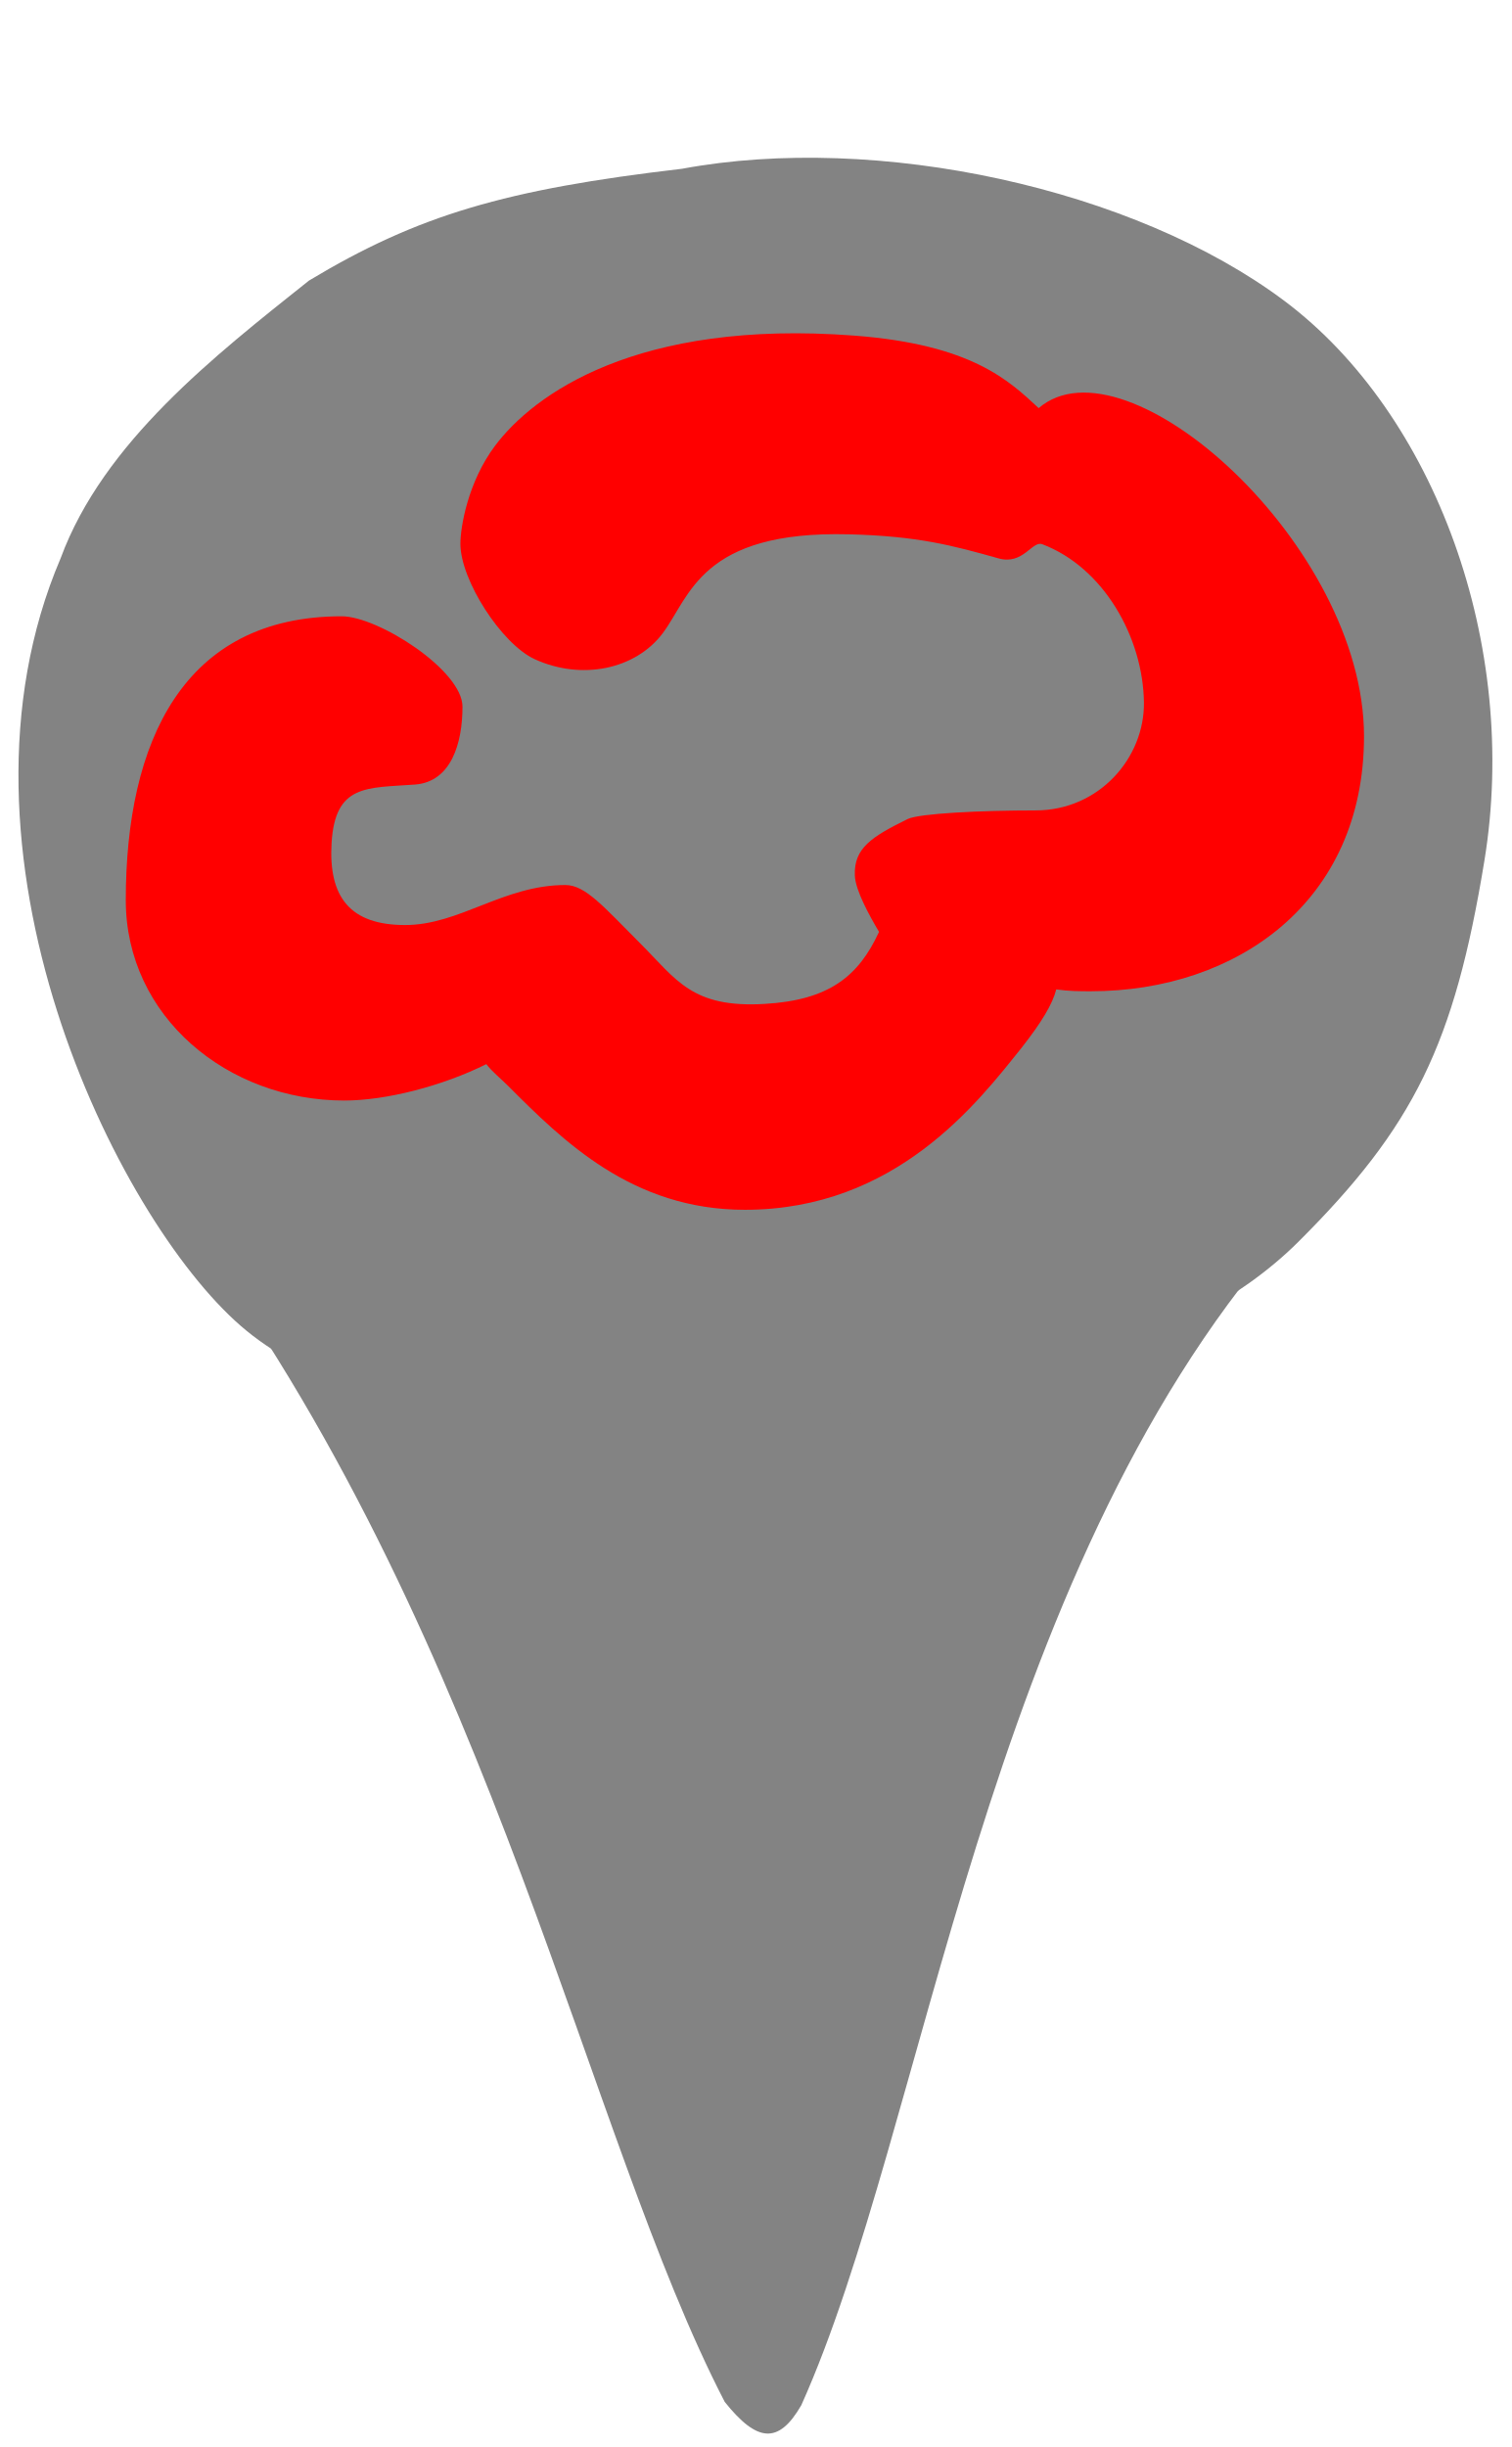
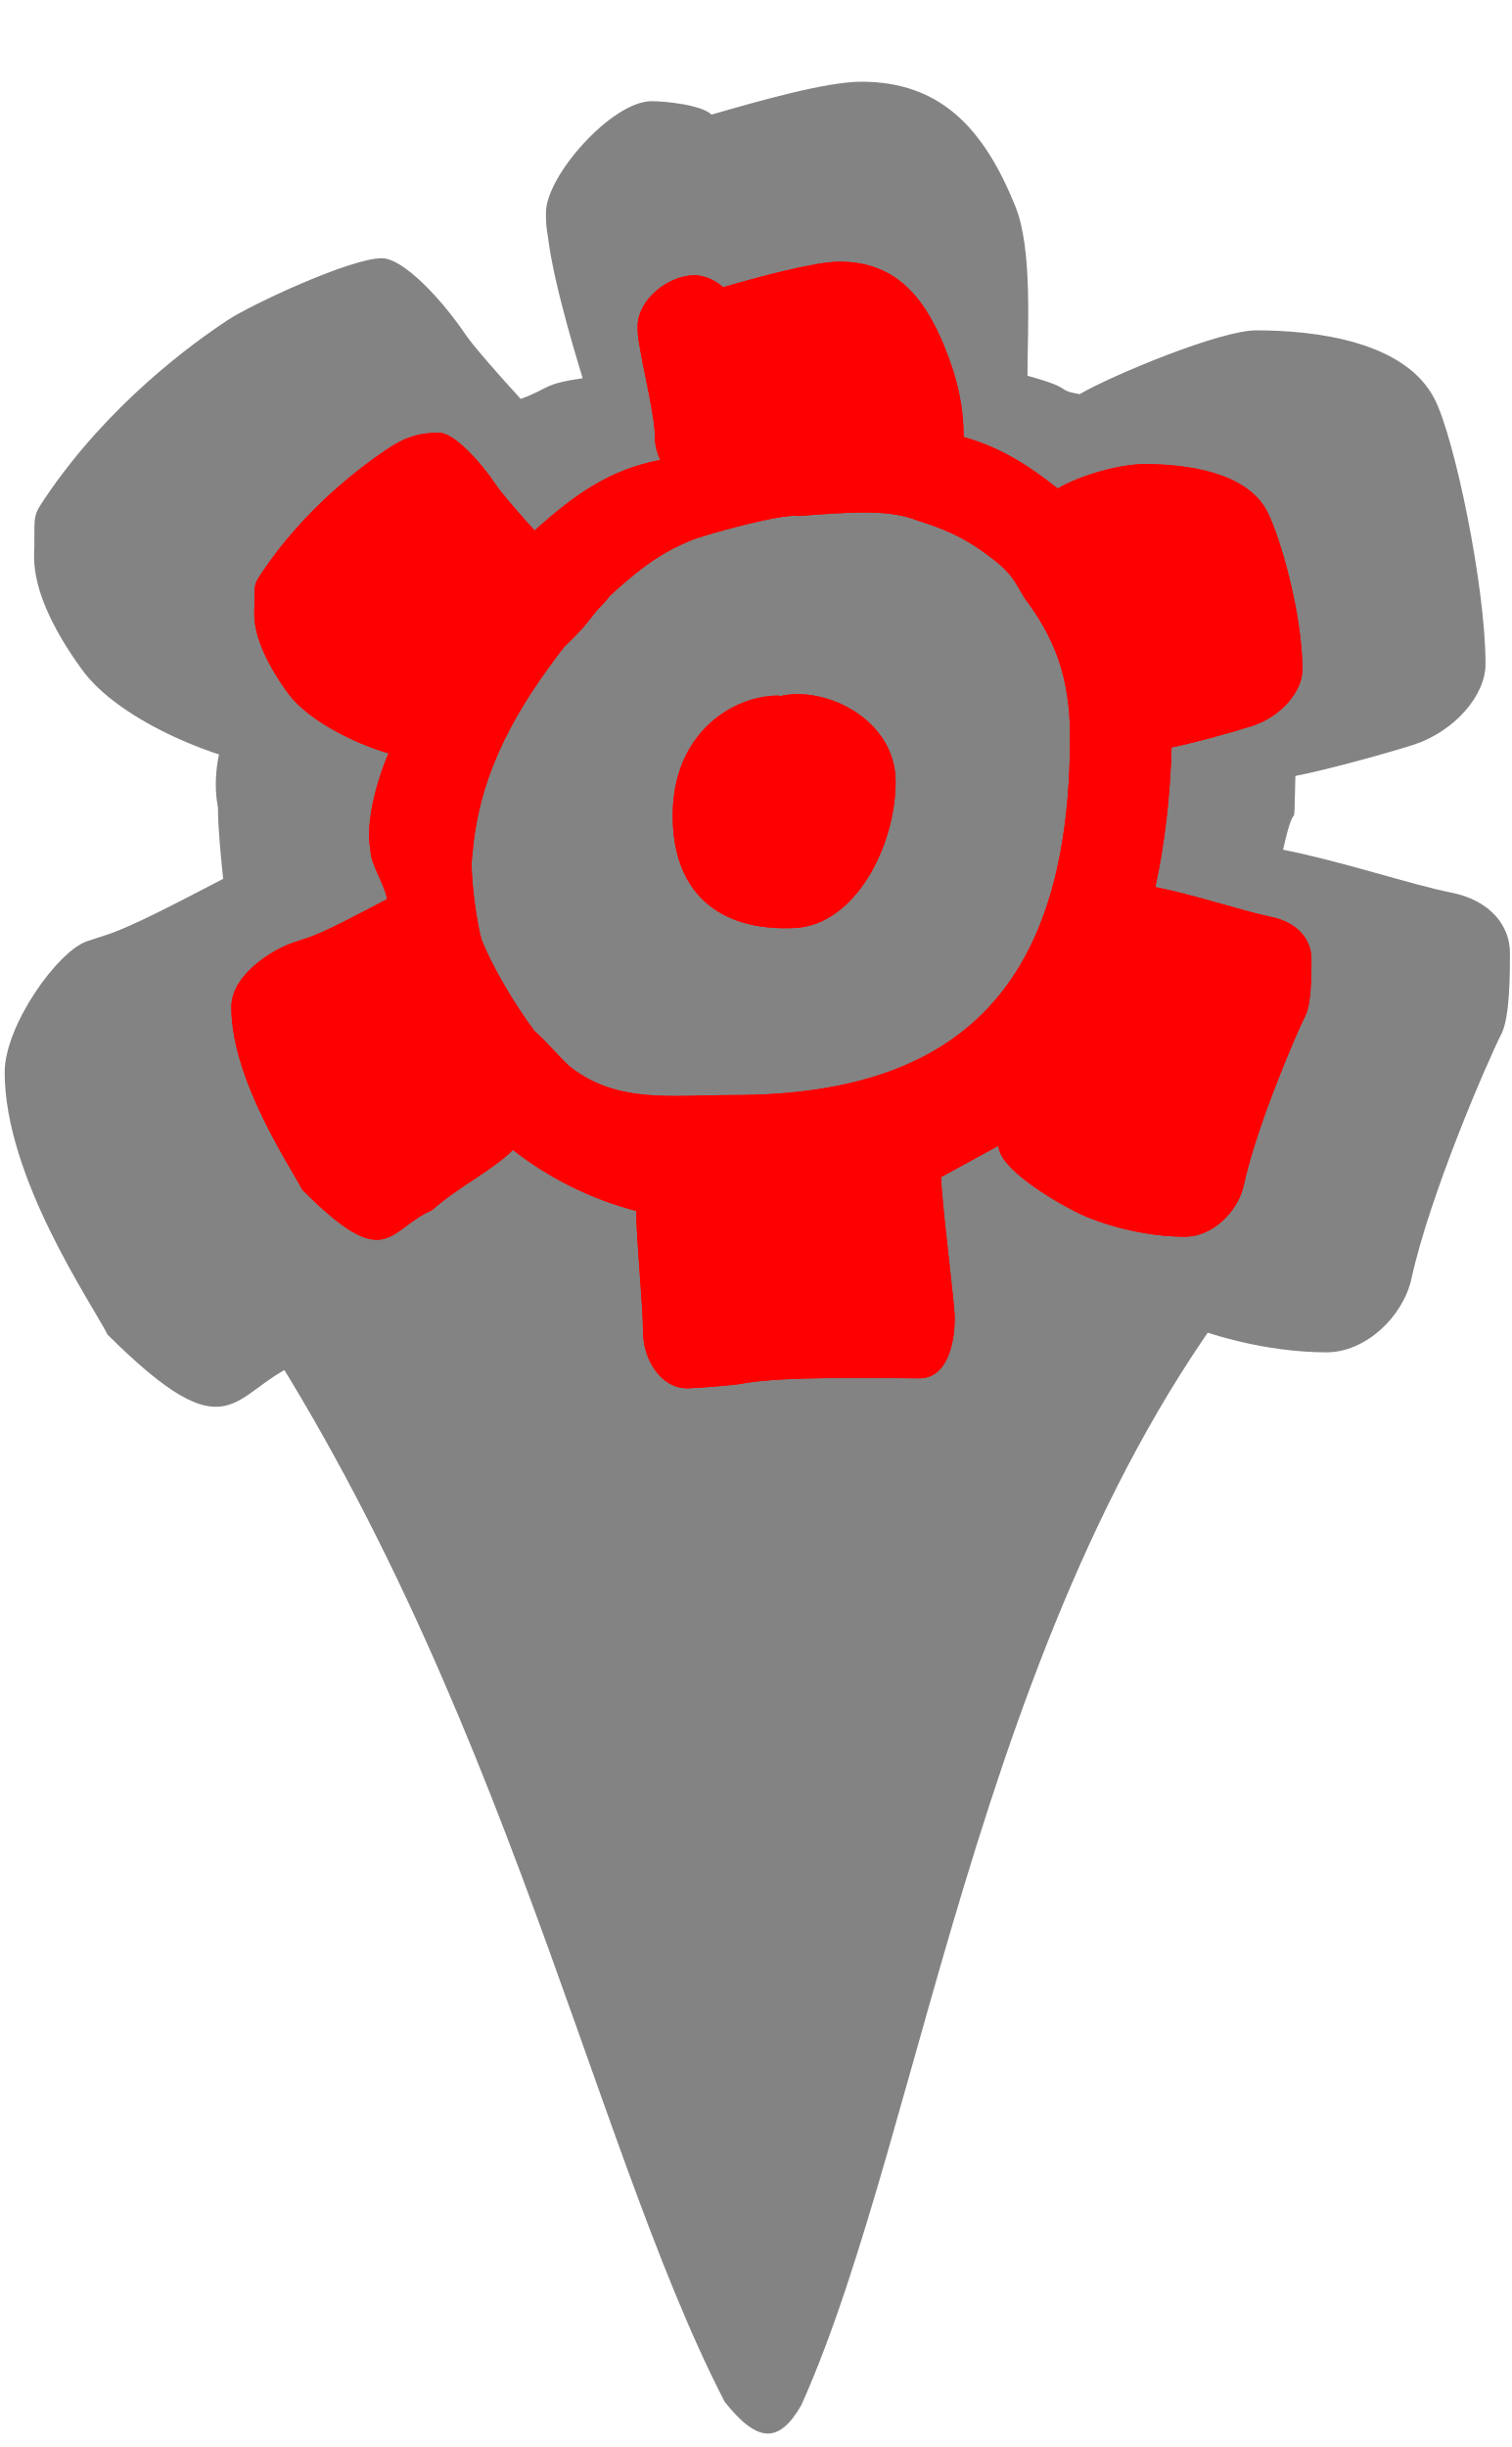
<svg xmlns="http://www.w3.org/2000/svg" version="1.1" width="42" height="68" id="svg3173">
  <defs id="defs3175" />
  <path style="fill:#838383" id="path145" d="M 5.529,34.509 C 13.779,45.848 16.286,59.292 20.143,66.747 c 0.896,1.12 1.492,1.192 2.128,0.092 C 25.757,59.076 27.338,43.89 35.609,34.392 26.483,39.383 3.489,24.31 5.529,34.509 z" />
-   <path style="fill:#838383;fill-opacity:1" id="path2993" d="M 8.586,7.798 C 11.619,5.974 14.051,5.264 18.956,4.69 c 5.422,-1.009 12.573,0.541 16.751,3.678 4.177,3.137 6.532,9.555 5.55,15.55 -0.837,5.111 -1.964,7.398 -5.182,10.602 -3.258,3.243 -9.448,4.666 -14.359,4.921 C 16.812,39.696 10.169,39.861 6.696,36.849 3.224,33.837 -1.786,23.637 1.685,15.514 2.873,12.291 5.964,9.888 8.586,7.798 z" />
  <text xml:space="preserve" style="font-size:22px;font-style:normal;font-variant:normal;font-weight:bold;font-stretch:normal;text-align:center;line-height:125%;letter-spacing:0px;word-spacing:0px;text-anchor:middle;fill:#838383;fill-opacity:1;stroke:none;font-family:Pecita;-inkscape-font-specification:Pecita Bold" x="-72.61" y="-16.36" id="text2991" transform="scale(1,-1)">
    <tspan id="tspan2993" x="-72.61" y="-16.36" />
  </text>
-   <g style="font-size:29.011px;font-style:normal;font-variant:normal;font-weight:bold;font-stretch:normal;text-align:center;line-height:125%;letter-spacing:0px;word-spacing:0px;text-anchor:middle;fill:#ff0000;fill-opacity:1;stroke:none;font-family:DIN Condensed;-inkscape-font-specification:DIN Condensed" id="text2995">
-     <path d="m 13.516,29.57 c 0.152,0.202 0.405,0.405 0.607,0.607 1.518,1.518 3.442,3.442 6.579,3.442 4.201,0 6.478,-2.986 7.693,-4.504 0.557,-0.709 0.86,-1.215 0.962,-1.62 0.354,0.051 0.658,0.051 0.962,0.051 4.049,0 7.592,-2.48 7.592,-7.086 0,-5.314 -6.611,-11.207 -9.042,-9.119 -0.822,-0.759 -1.849,-1.767 -5.129,-2.015 -6.056,-0.459 -8.918,1.645 -9.981,3.062 -0.759,1.012 -0.963,2.267 -0.963,2.722 0,1.012 1.145,2.786 2.065,3.208 1.3,0.596 2.801,0.289 3.56,-0.723 0.759,-1.012 1.05,-2.852 5.171,-2.747 1.924,0.049 2.881,0.31 4.162,0.669 0.687,0.192 0.932,-0.501 1.216,-0.393 1.704,0.646 2.799,2.589 2.824,4.392 0.021,1.541 -1.243,3.005 -3.014,3.005 -1.518,0 -3.234,0.083 -3.552,0.239 -1.012,0.497 -1.497,0.813 -1.469,1.568 0.015,0.415 0.406,1.117 0.672,1.568 -0.572,1.243 -1.394,1.897 -3.18,2.002 -2.021,0.119 -2.447,-0.673 -3.46,-1.686 -1.012,-1.012 -1.519,-1.618 -2.076,-1.618 -1.721,0 -2.937,1.112 -4.456,1.112 -1.518,0 -2.134,-0.766 -2.043,-2.282 0.099,-1.639 0.977,-1.523 2.318,-1.622 1.009,-0.075 1.32,-1.152 1.32,-2.164 0,-1.012 -2.345,-2.512 -3.357,-2.512 -4.403,0 -6.001,3.487 -6.001,7.89 0,3.239 2.834,5.567 6.073,5.567 1.164,0 2.733,-0.405 3.948,-1.012" style="font-size:50.611px;fill:#ff0000;font-family:Pecita;-inkscape-font-specification:Pecita" id="path3012" />
+   <path id="path3025" style="font-size:37.668px;font-style:normal;font-variant:normal;font-weight:bold;font-stretch:normal;text-align:center;line-height:125%;letter-spacing:0px;word-spacing:0px;text-anchor:middle;fill:#838383;fill-opacity:1;stroke:none;font-family:Pecita;-inkscape-font-specification:Pecita" d="m 30.692,36.189 c 0,0.866 0.702,-0.124 1.796,0.417 0.985,0.487 2.737,0.974 4.379,0.974 1.095,0 2.133,-0.994 2.364,-2.053 0.506,-2.311 2.078,-5.964 2.515,-6.83 0.219,-0.487 0.221,-1.622 0.221,-2.217 0,-0.758 -0.547,-1.462 -1.642,-1.678 -1.095,-0.217 -3.021,-0.864 -4.663,-1.189 0.383,-1.732 0.288,-0.101 0.342,-2.05 0.821,-0.162 2.244,-0.541 3.284,-0.866 1.149,-0.379 2,-1.375 2,-2.241 0,-2.165 -0.861,-6.273 -1.409,-7.356 -0.821,-1.624 -3.328,-1.92 -4.97,-1.92 -0.985,0 -3.972,1.233 -4.903,1.774 -0.714,-0.129 -0.081,-0.134 -1.449,-0.513 0,-1.245 0.151,-3.529 -0.342,-4.72 C 27.34,3.556 26.129,2.271 23.94,2.271 c -0.985,0 -2.851,0.536 -4.165,0.914 -0.274,-0.271 -1.283,-0.373 -1.666,-0.373 -1.095,0 -2.935,2.068 -2.935,3.097 0,0.271 0.004,0.368 0.058,0.693 0.169,1.391 0.916,3.739 0.962,3.908 -1.134,0.165 -0.918,0.288 -1.722,0.575 C 13.925,10.489 13.159,9.623 12.94,9.298 12.283,8.324 11.213,7.176 10.611,7.176 c -0.876,0 -3.624,1.285 -4.281,1.718 C 5.345,9.544 3.009,11.235 1.257,13.834 c -0.328,0.487 -0.302,0.464 -0.302,1.331 0,0.325 -0.188,1.339 1.29,3.397 1.095,1.57 4.168,2.644 4.934,2.644 0.737,-3.832 -1.578,-1.103 -1.121,1.235 0,0.596 0.089,1.44 0.144,1.981 -1.149,0.596 -2.572,1.353 -3.284,1.57 l -0.493,0.162 c -0.821,0.271 -2.295,2.344 -2.295,3.643 0,2.923 2.424,6.427 2.861,7.293 3.43,3.414 3.437,1.6 5.239,0.823 1.053,-0.929 2.449,-1.596 3.27,-2.408 1.478,1.137 2.701,2.804 4.562,3.291 0,1.137 0.274,3.79 0.274,4.818 0,1.083 0.692,2.267 1.786,2.267 0.328,0 1.904,-0.126 2.178,-0.18 1.642,-0.325 5.831,-0.219 7.199,-0.219 1.095,0 1.425,-1.327 1.425,-2.41 0,-0.596 -0.547,-4.764 -0.547,-5.63" />
+   <g transform="translate(1,0.6)" id="g3044" style="font-size:21.592px;font-style:normal;font-variant:normal;font-weight:bold;font-stretch:normal;text-align:center;line-height:125%;letter-spacing:0px;word-spacing:0px;text-anchor:middle;fill:#ff0000;fill-opacity:1;stroke:none;font-family:DIN Condensed;-inkscape-font-specification:DIN Condensed">
+     <path id="path3046" style="font-size:37.668px;fill:#ff0000;font-family:Pecita;-inkscape-font-specification:Pecita" d="m 20.638,18.73 c -1.285,0 -2.925,1.049 -2.941,3.297 -0.015,2.132 1.233,3.262 3.391,3.161 1.668,-0.078 2.801,-2.256 2.805,-4.064 0.004,-1.706 -1.918,-2.678 -3.206,-2.38 M 13.865,28.064 C 13.3,27.311 12.638,26.191 12.376,25.483 12.176,24.696 12.082,23.531 12.115,23.283 l 0.035,-0.344 c 0.222,-2.173 1.255,-3.913 2.536,-5.57 0.334,-0.316 0.502,-0.482 0.889,-0.989 0.023,-0.03 0.349,-0.359 0.349,-0.397 1.092,-1.017 1.67,-1.303 2.238,-1.549 0.38,-0.165 2.569,-0.771 3.021,-0.695 1.576,-0.116 2.51,-0.184 3.302,0.12 0.771,0.246 1.406,0.485 2.311,1.238 0.389,0.354 0.409,0.48 0.693,0.942 0.791,1.055 1.251,2.132 1.251,3.827 0,6.856 -2.984,9.965 -9.349,9.965 -1.733,0 -3.252,0.248 -4.57,-0.806 -0.527,-0.51 -0.552,-0.608 -0.989,-0.995 m 12.921,3.208 c 0,0.603 1.42,1.475 2.174,1.852 0.678,0.339 1.883,0.678 3.013,0.678 0.753,0 1.468,-0.692 1.627,-1.428 0.348,-1.608 1.43,-4.15 1.731,-4.752 0.151,-0.339 0.152,-1.128 0.152,-1.543 0,-0.527 -0.377,-1.017 -1.13,-1.168 -0.753,-0.151 -2.079,-0.601 -3.209,-0.827 0.264,-1.205 0.414,-2.524 0.452,-3.88 0.565,-0.113 1.544,-0.377 2.26,-0.603 0.791,-0.264 1.376,-0.957 1.376,-1.559 0,-1.507 -0.593,-3.621 -0.969,-4.375 -0.565,-1.13 -2.29,-1.336 -3.42,-1.336 -0.678,0 -1.77,0.301 -2.411,0.678 -0.904,-0.716 -1.675,-1.168 -2.617,-1.431 0,-0.866 -0.178,-1.642 -0.517,-2.471 -0.603,-1.507 -1.436,-2.401 -2.943,-2.401 -0.678,0 -2.323,0.447 -3.227,0.711 -0.188,-0.188 -0.522,-0.334 -0.786,-0.334 -0.753,0 -1.587,0.696 -1.587,1.411 0,0.188 0.003,0.256 0.04,0.482 0.151,0.904 0.442,2.034 0.442,2.637 0,0.226 0.073,0.452 0.148,0.603 -1.394,0.264 -2.363,0.944 -3.493,1.961 -0.377,-0.414 -0.904,-1.017 -1.055,-1.243 -0.452,-0.678 -1.189,-1.476 -1.603,-1.476 -0.603,0 -0.979,0.151 -1.431,0.452 -0.678,0.452 -2.286,1.629 -3.491,3.437 -0.226,0.339 -0.208,0.323 -0.208,0.926 0,0.226 -0.129,0.932 0.888,2.363 0.753,1.092 2.868,1.839 3.395,1.839 0.507,-2.666 -1.374,0.942 -1.06,2.569 0,0.414 0.422,1.002 0.459,1.379 -0.791,0.414 -1.77,0.942 -2.26,1.092 L 7.153,25.593 c -0.565,0.188 -1.723,0.887 -1.723,1.791 0,2.034 1.668,4.472 1.969,5.075 2.361,2.375 2.365,1.113 3.606,0.572 0.725,-0.646 1.686,-1.11 2.251,-1.675 1.017,0.791 2.147,1.356 3.428,1.695 0,0.791 0.188,2.637 0.188,3.352 0,0.753 0.476,1.577 1.229,1.577 0.226,0 1.311,-0.087 1.499,-0.125 1.13,-0.226 4.013,-0.152 4.954,-0.152 0.753,0 0.981,-0.923 0.981,-1.677 0,-0.414 -0.377,-3.315 -0.377,-3.917" />
+     <path d="m 20.638,18.73 c -1.285,0 -2.925,1.049 -2.941,3.297 -0.015,2.132 1.233,3.262 3.391,3.161 1.668,-0.078 2.801,-2.256 2.805,-4.064 0.004,-1.706 -1.918,-2.678 -3.206,-2.38 M 13.865,28.064 C 13.3,27.311 12.638,26.191 12.376,25.483 12.176,24.696 12.082,23.531 12.115,23.283 l 0.035,-0.344 c 0.222,-2.173 1.255,-3.913 2.536,-5.57 0.334,-0.316 0.502,-0.482 0.889,-0.989 0.023,-0.03 0.349,-0.359 0.349,-0.397 1.092,-1.017 1.67,-1.303 2.238,-1.549 0.38,-0.165 2.569,-0.771 3.021,-0.695 1.576,-0.116 2.51,-0.184 3.302,0.12 0.771,0.246 1.406,0.485 2.311,1.238 0.389,0.354 0.409,0.48 0.693,0.942 0.791,1.055 1.251,2.132 1.251,3.827 0,6.856 -2.984,9.965 -9.349,9.965 -1.733,0 -3.252,0.248 -4.57,-0.806 -0.527,-0.51 -0.552,-0.608 -0.989,-0.995 m 12.921,3.208 c 0,0.603 1.42,1.475 2.174,1.852 0.678,0.339 1.883,0.678 3.013,0.678 0.753,0 1.468,-0.692 1.627,-1.428 0.348,-1.608 1.43,-4.15 1.731,-4.752 0.151,-0.339 0.152,-1.128 0.152,-1.543 0,-0.527 -0.377,-1.017 -1.13,-1.168 -0.753,-0.151 -2.079,-0.601 -3.209,-0.827 0.264,-1.205 0.414,-2.524 0.452,-3.88 0.565,-0.113 1.544,-0.377 2.26,-0.603 0.791,-0.264 1.376,-0.957 1.376,-1.559 0,-1.507 -0.593,-3.621 -0.969,-4.375 -0.565,-1.13 -2.29,-1.336 -3.42,-1.336 -0.678,0 -1.77,0.301 -2.411,0.678 -0.904,-0.716 -1.675,-1.168 -2.617,-1.431 0,-0.866 -0.178,-1.642 -0.517,-2.471 -0.603,-1.507 -1.436,-2.401 -2.943,-2.401 -0.678,0 -2.323,0.447 -3.227,0.711 -0.188,-0.188 -0.522,-0.334 -0.786,-0.334 -0.753,0 -1.587,0.696 -1.587,1.411 0,0.188 0.003,0.256 0.04,0.482 0.151,0.904 0.442,2.034 0.442,2.637 0,0.226 0.073,0.452 0.148,0.603 -1.394,0.264 -2.363,0.944 -3.493,1.961 -0.377,-0.414 -0.904,-1.017 -1.055,-1.243 -0.452,-0.678 -1.189,-1.476 -1.603,-1.476 -0.603,0 -0.979,0.151 -1.431,0.452 -0.678,0.452 -2.286,1.629 -3.491,3.437 -0.226,0.339 -0.208,0.323 -0.208,0.926 0,0.226 -0.129,0.932 0.888,2.363 0.753,1.092 2.868,1.839 3.395,1.839 0.507,-2.666 -1.374,0.942 -1.06,2.569 0,0.414 0.422,1.002 0.459,1.379 -0.791,0.414 -1.77,0.942 -2.26,1.092 L 7.153,25.593 c -0.565,0.188 -1.723,0.887 -1.723,1.791 0,2.034 1.668,4.472 1.969,5.075 2.361,2.375 2.365,1.113 3.606,0.572 0.725,-0.646 1.686,-1.11 2.251,-1.675 1.017,0.791 2.147,1.356 3.428,1.695 0,0.791 0.188,2.637 0.188,3.352 0,0.753 0.476,1.577 1.229,1.577 0.226,0 1.311,-0.087 1.499,-0.125 1.13,-0.226 4.013,-0.152 4.954,-0.152 0.753,0 0.981,-0.923 0.981,-1.677 0,-0.414 -0.377,-3.315 -0.377,-3.917" style="font-size:37.668px;fill:#ff0000;font-family:Pecita;-inkscape-font-specification:Pecita" id="path3048" />
  </g>
</svg>
